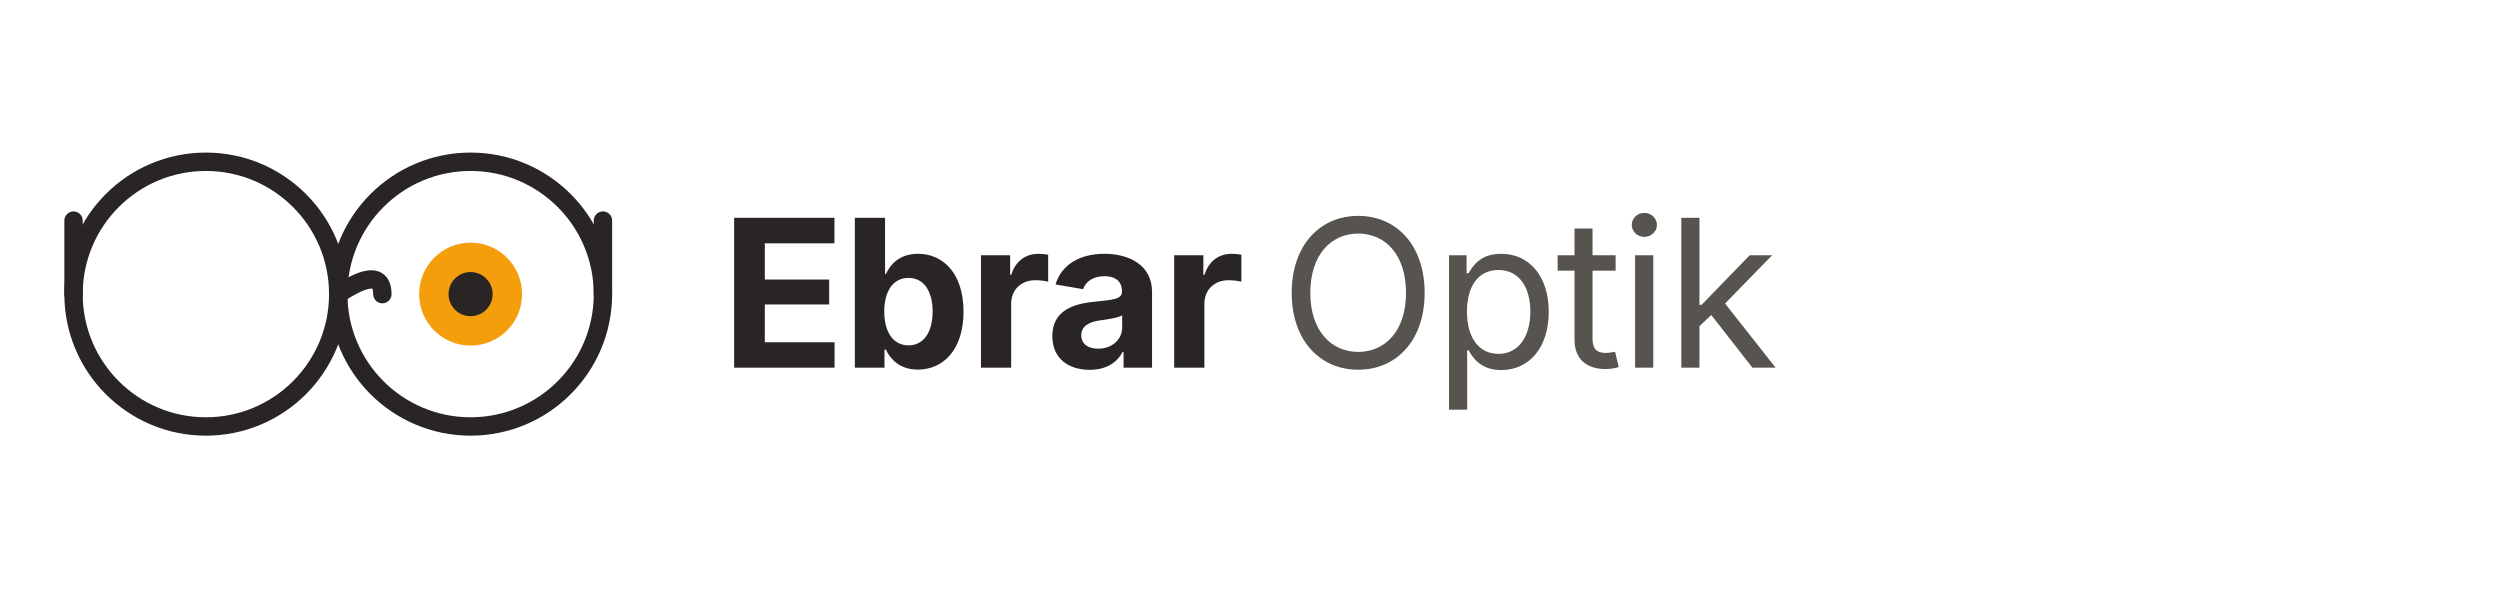
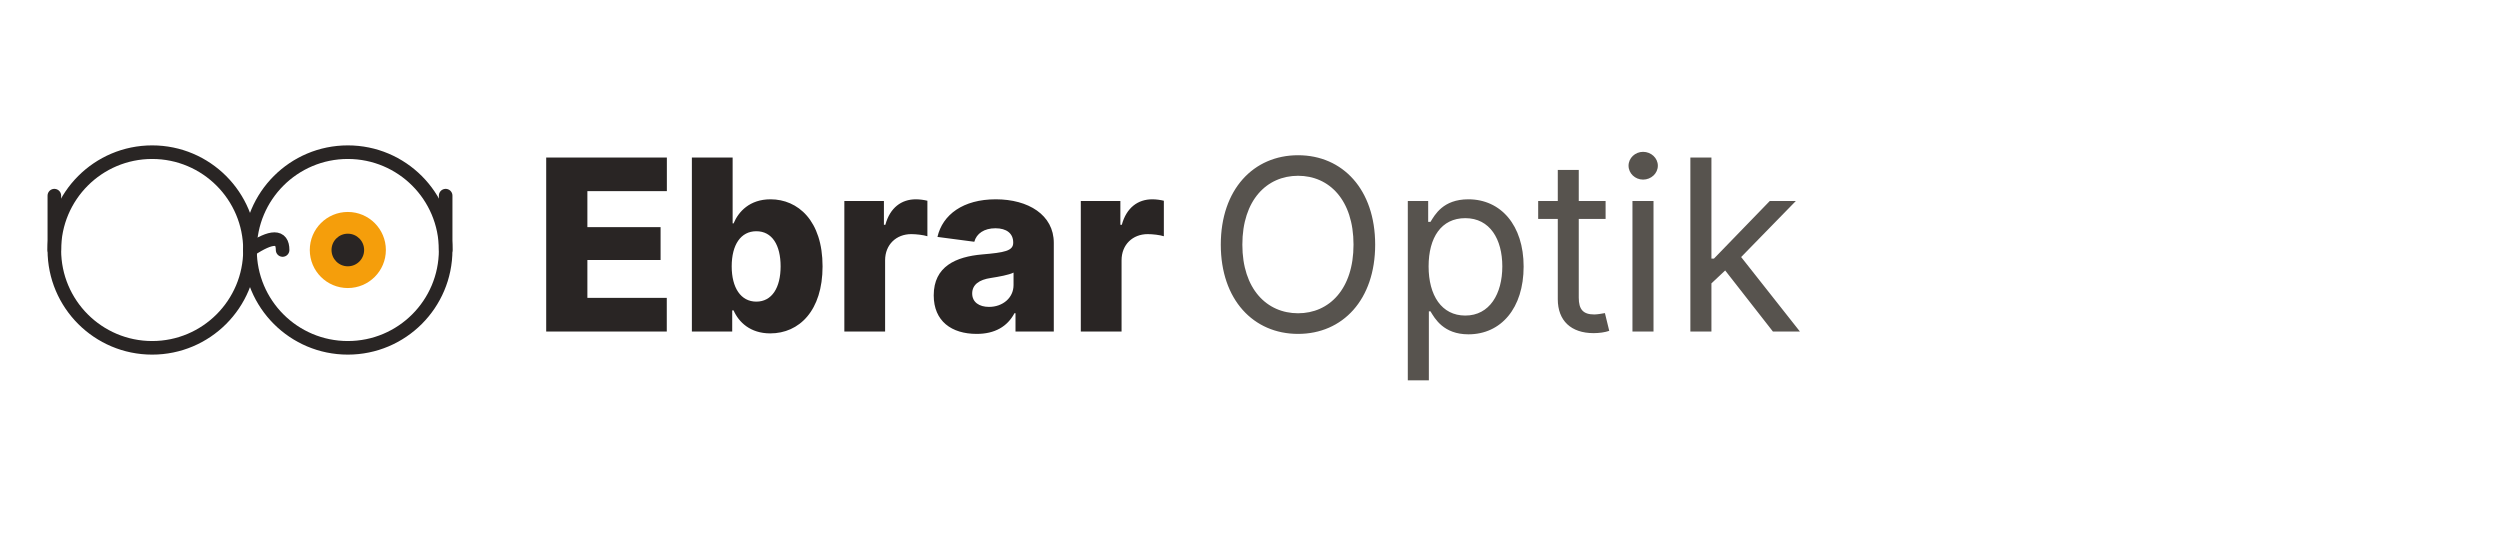
- <svg xmlns="http://www.w3.org/2000/svg" viewBox="0 0 340 80" width="340" height="80" role="img" aria-label="Ebrar Optik">
-   <g transform="translate(8, 16)">
+ <svg xmlns="http://www.w3.org/2000/svg" viewBox="0 0 460 100" width="460" height="100" role="img" aria-label="Ebrar Optik">
+   <g transform="translate(8, 22)">
    <circle cx="20" cy="24" r="18" fill="none" stroke="#292524" stroke-width="2.5" />
    <circle cx="56" cy="24" r="18" fill="none" stroke="#292524" stroke-width="2.5" />
    <path d="M38 24 Q44 20 44 24" fill="none" stroke="#292524" stroke-width="2.5" stroke-linecap="round" />
    <line x1="2" y1="14" x2="2" y2="24" stroke="#292524" stroke-width="2.5" stroke-linecap="round" />
    <line x1="74" y1="14" x2="74" y2="24" stroke="#292524" stroke-width="2.5" stroke-linecap="round" />
    <circle cx="56" cy="24" r="7" fill="#f59e0b" />
    <circle cx="56" cy="24" r="3" fill="#292524" />
  </g>
-   <text x="98" y="50" font-family="Inter, system-ui, -apple-system, sans-serif" font-size="28" font-weight="700" fill="#292524" letter-spacing="-0.5">Ebrar</text>
-   <text x="174" y="50" font-family="Inter, system-ui, -apple-system, sans-serif" font-size="28" font-weight="400" fill="#57534e" letter-spacing="-0.5">Optik</text>
+   <text x="98" y="61" font-family="Inter, system-ui, -apple-system, sans-serif" font-size="44" font-weight="800" fill="#292524">Ebrar</text>
+   <text x="222" y="61" font-family="Inter, system-ui, -apple-system, sans-serif" font-size="44" font-weight="400" fill="#57534e">Optik</text>
</svg>
